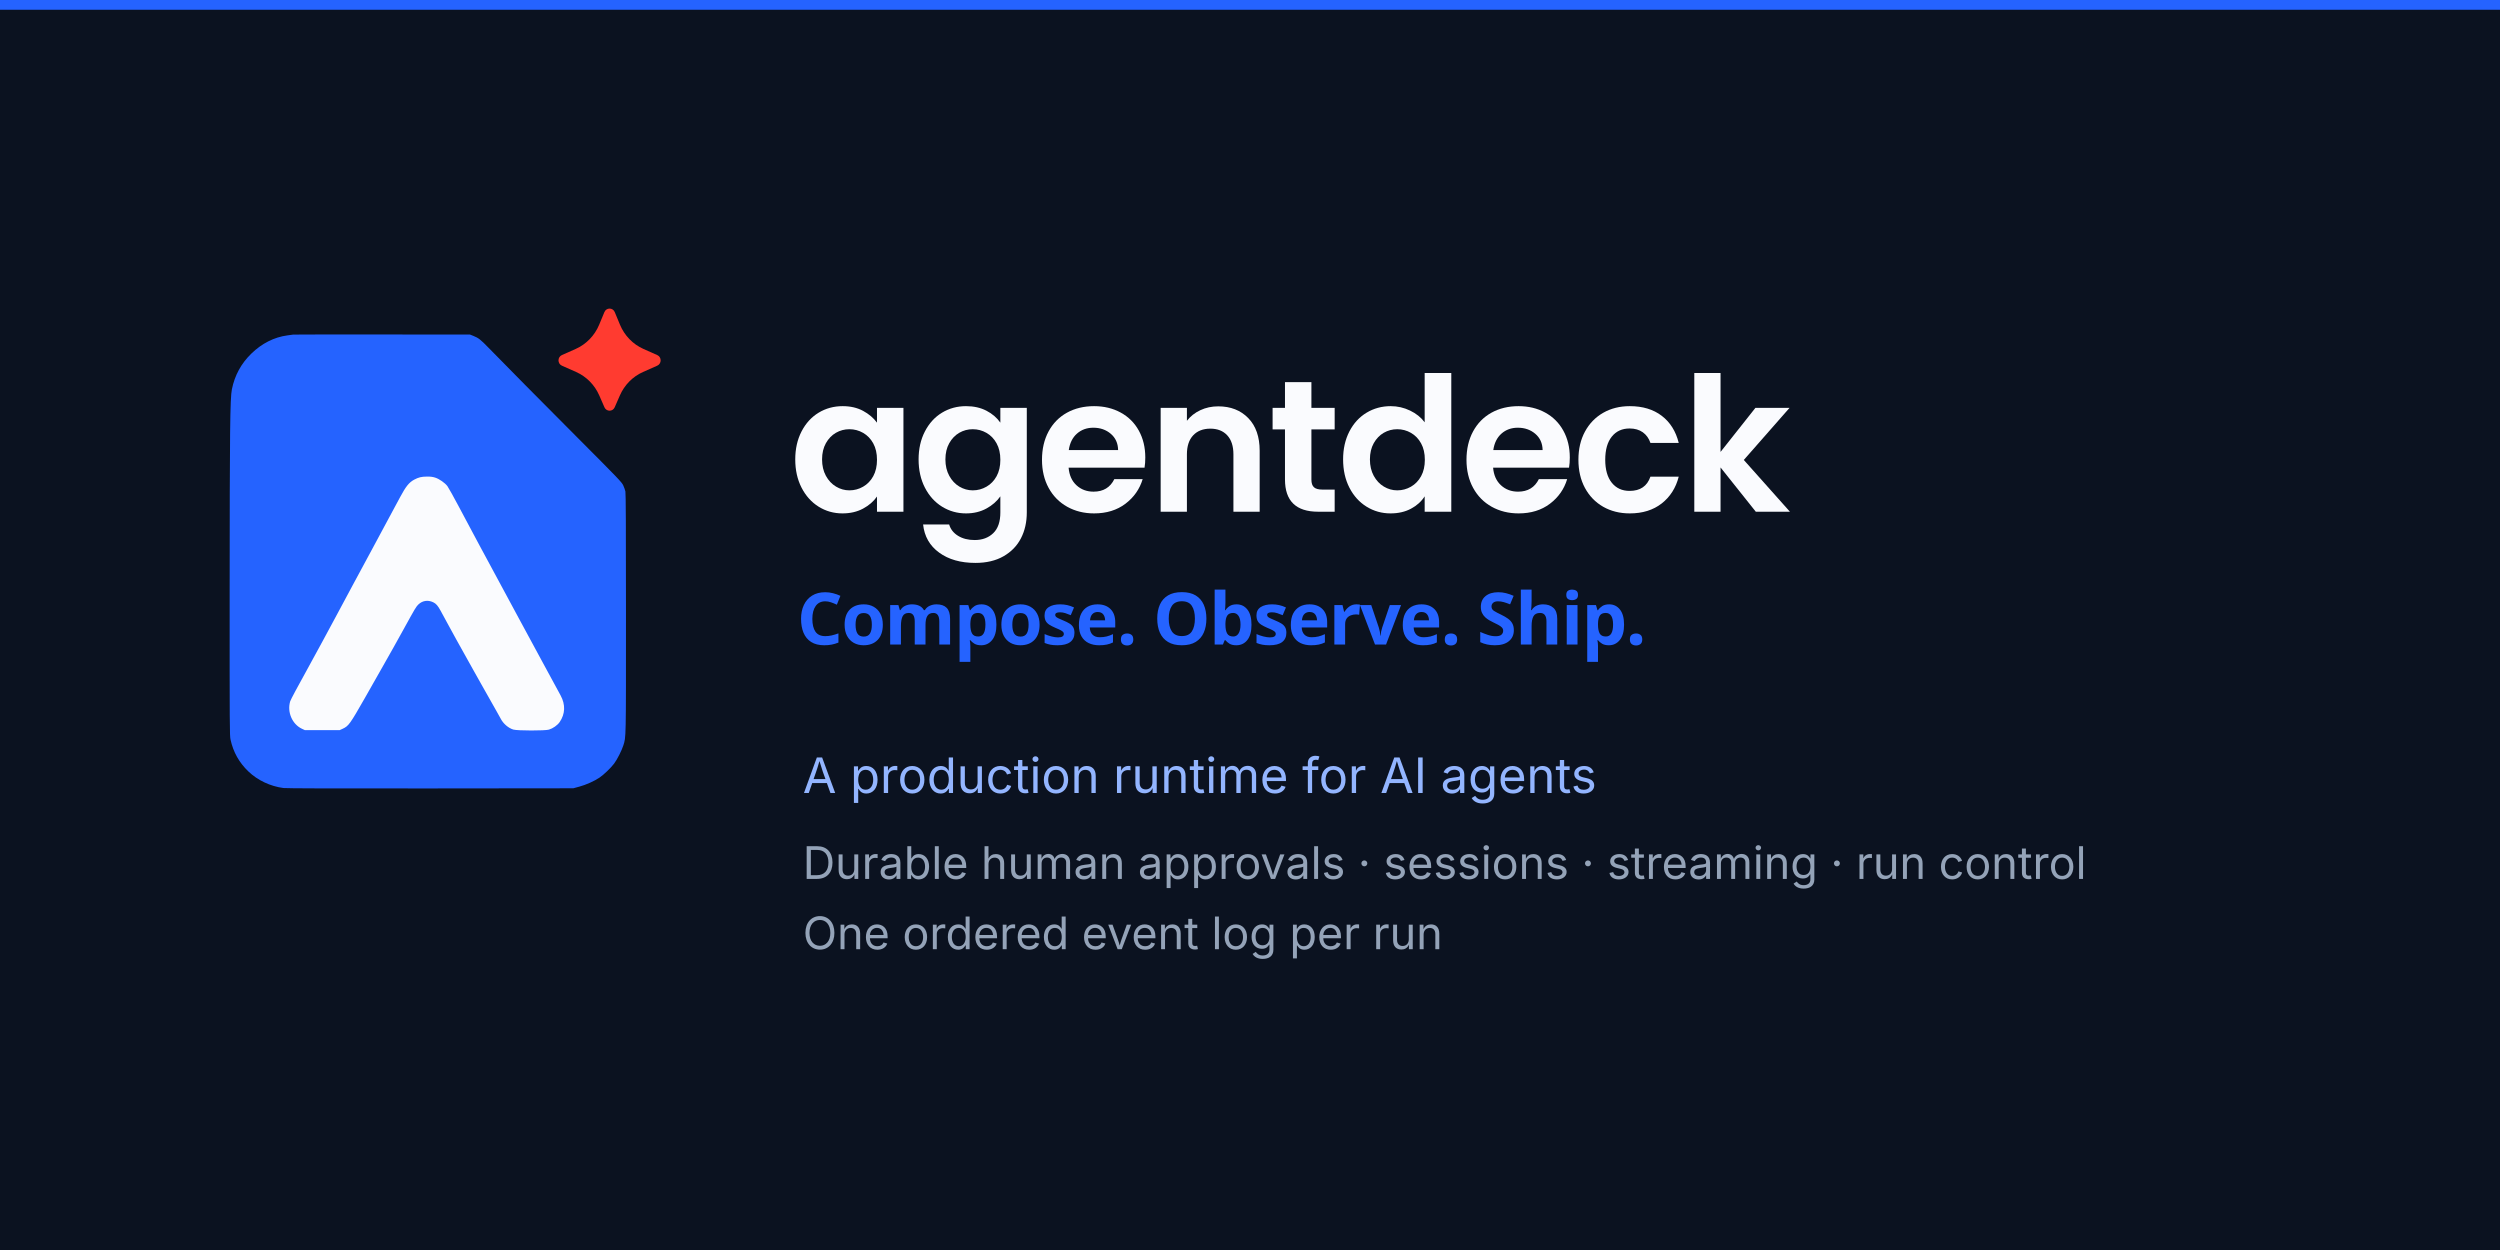
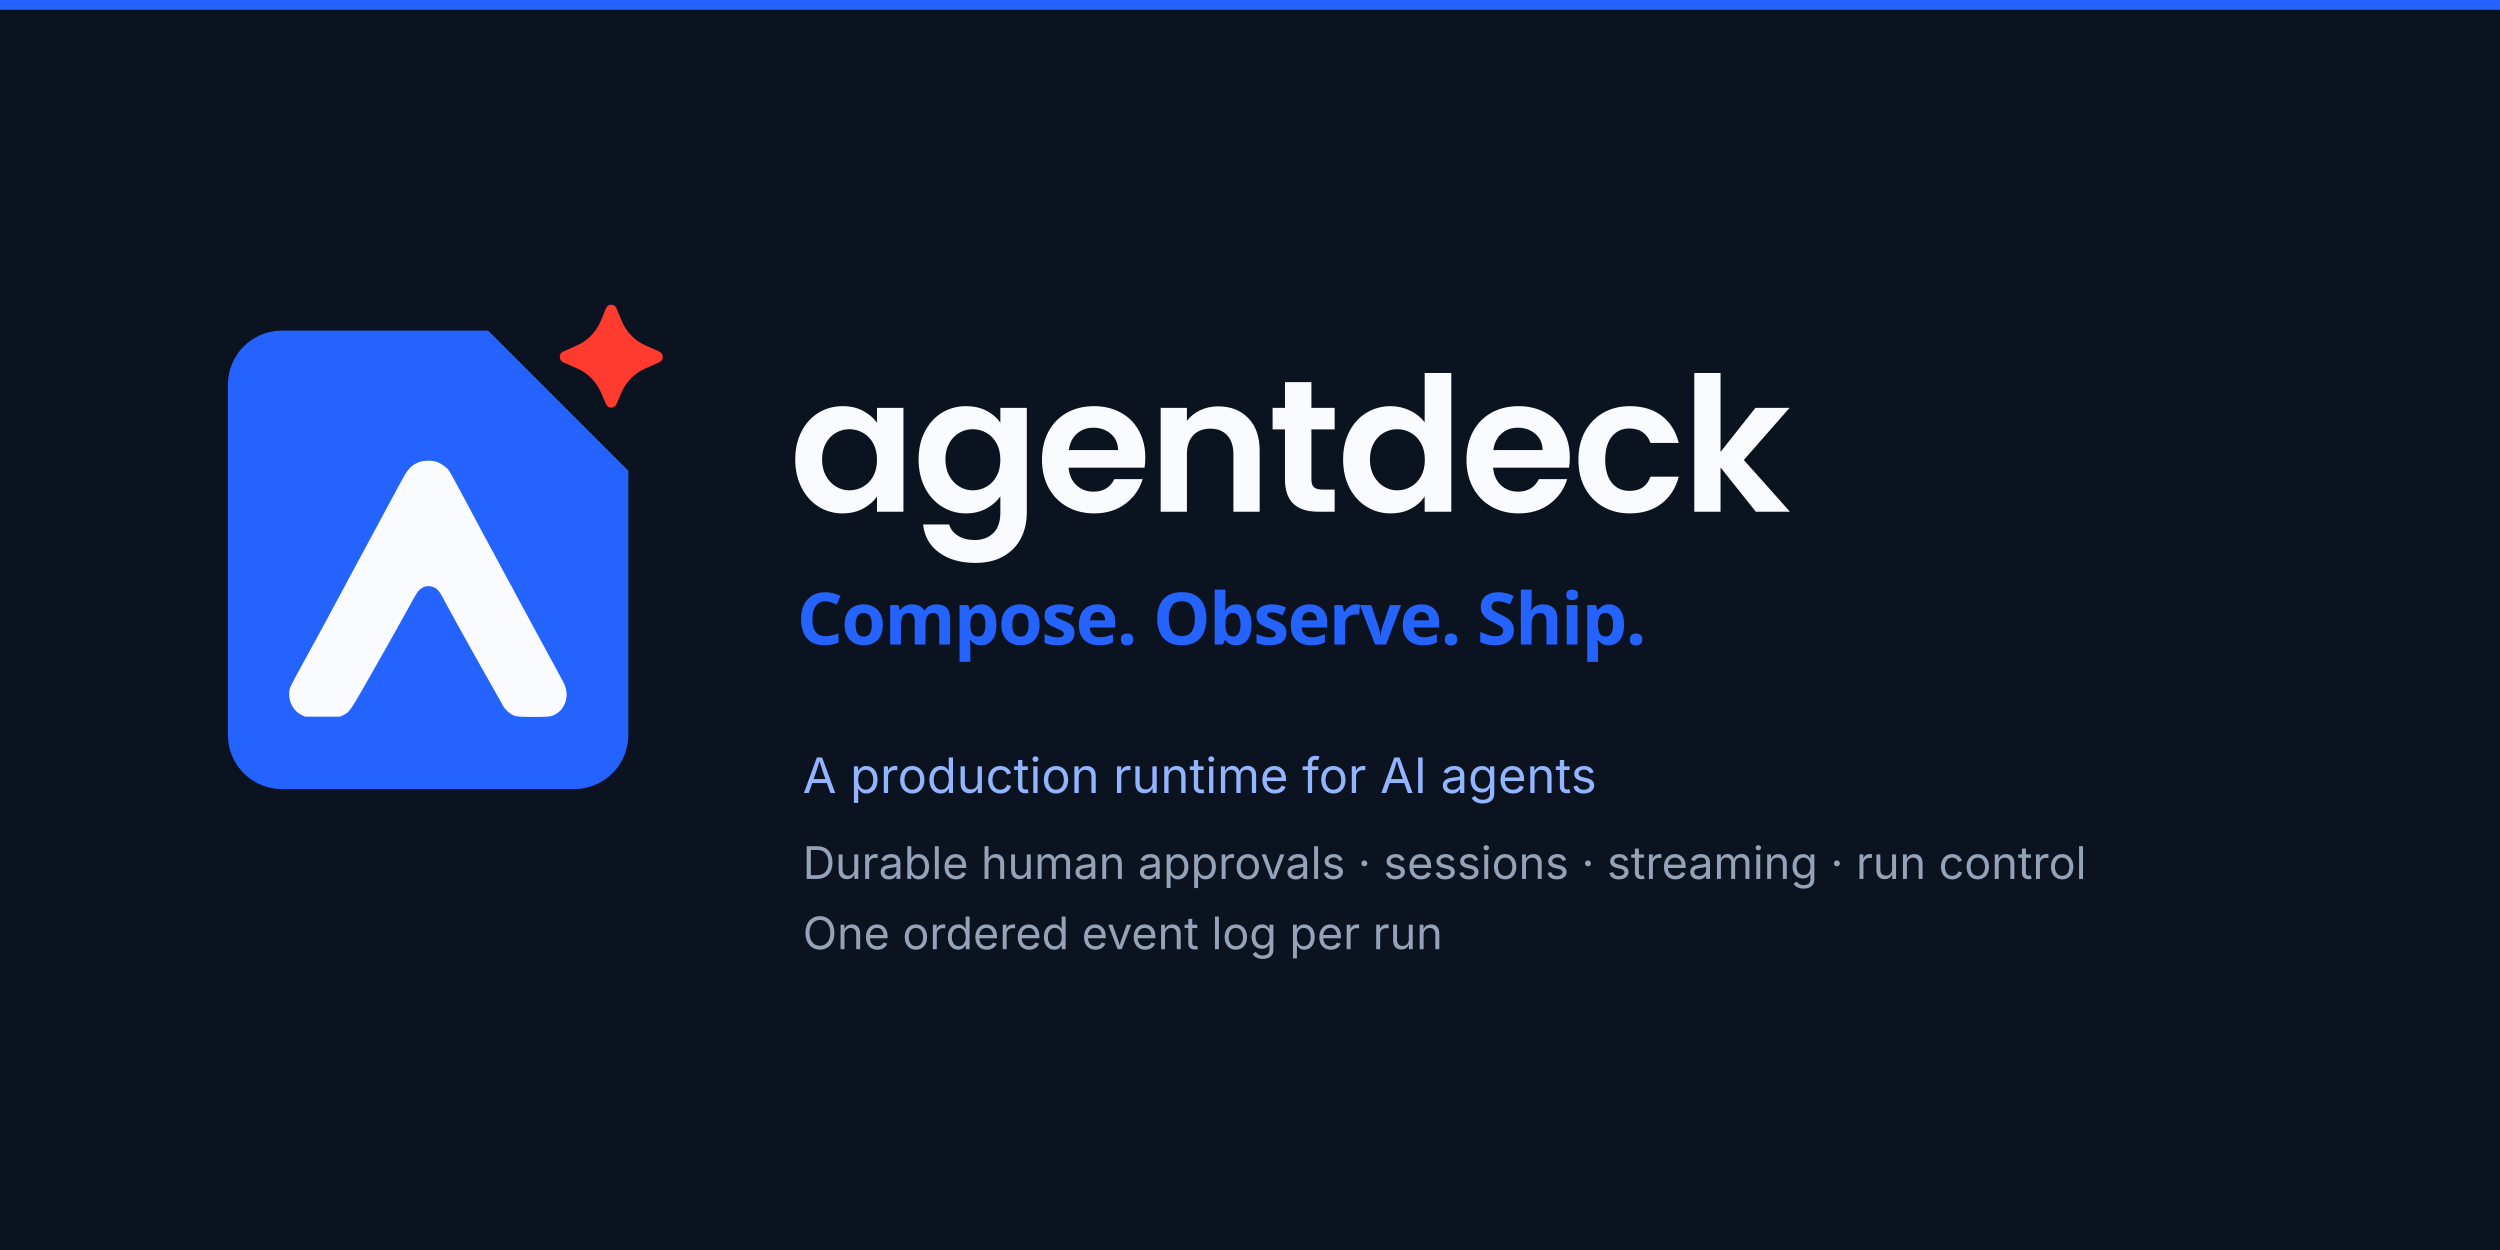
<svg xmlns="http://www.w3.org/2000/svg" width="1280" height="640" viewBox="0 0 1280 640" role="img" aria-label="AgentDeck SDK">
  <rect width="1280" height="640" fill="#0b1220" />
  <rect x="0" y="0" width="1280" height="5" fill="#2563ff" />
-   <svg x="104" y="156" width="248" height="248" viewBox="246 145 832 933">
-     <rect x="330" y="474" width="600" height="520" fill="#fafbfe" />
-     <path d="M 369,202.6 c -1.4,0.2 -6.3,0.9 -11,1.5 c -25.6,3.4 -49.4,15.4 -69.7,35.2 c -19.5,19 -31.9,41.6 -37.4,68.7 c -3.5,17.1 -4.2,79.3 -4.3,384.5 c -0.1,269.5 0,282.4 1.7,290.3 c 5.3,24.1 16.5,44.1 34.3,61.2 c 17.8,17.1 42.4,28.7 67.6,32 c 5.8,0.7 91.5,1 283.3,0.8 l 275,-0.3 l 11.8,-3.2 c 12.9,-3.5 28.9,-10.7 38.8,-17.4 c 8.1,-5.5 21.7,-18.5 28,-26.9 c 5.7,-7.4 14.8,-25.4 17.8,-35 c 5.3,-16.8 5.1,-7.7 5.1,-254.7 c 0,-166.4 -0.3,-230.7 -1.1,-234.5 c -0.6,-2.9 -2.5,-8.2 -4.2,-11.8 c -2.7,-6 -9,-12.6 -88.7,-92.5 c -77.3,-77.6 -130.9,-131.7 -170.5,-172.3 c -15.6,-16.1 -19.5,-19.1 -29.2,-23 l -6.8,-2.7 l -169,-0.1 c -92.9,-0.1 -170.1,0 -171.5,0.2 z m 273.2,275.4 c 8.1,2.5 19.1,10.2 23.9,16.6 c 2,2.7 11.6,20 21.4,38.4 c 30.6,57.7 34.6,65.2 40,75 c 2.9,5.2 9,16.5 13.5,25 c 10.7,20.1 18.8,35.1 34.5,64 c 7,12.9 19.7,36.5 28.3,52.5 c 8.5,15.9 29.2,54.2 46,85 c 16.7,30.8 32.2,59.2 34.3,63.2 c 9.6,17.7 8.9,35.6 -1.8,51.2 c -4.3,6.2 -12.9,12.3 -20.7,14.6 c -7.5,2.3 -61,2.2 -68.6,-0.1 c -9.4,-2.8 -19.4,-11.4 -24.1,-20.6 c -1.2,-2.3 -4.5,-8.4 -7.4,-13.3 c -4.8,-8.2 -10.8,-18.9 -30.5,-54 c -3.7,-6.6 -10.9,-19.4 -16,-28.5 c -9.1,-16.3 -16.9,-30.3 -31.4,-56.3 c -4,-7.2 -11.6,-21.1 -16.8,-30.7 c -5.2,-9.6 -11.4,-21 -13.8,-25.4 c -5.3,-9.8 -8.9,-13.9 -14.3,-16.4 c -10,-4.8 -20.4,-3.3 -28.2,3.9 c -4.5,4.1 -6.6,7.7 -26.8,44.4 c -6.3,11.5 -16.3,29.5 -22.2,40 c -6,10.4 -14.7,26 -19.5,34.5 c -4.8,8.5 -20.5,36.2 -34.9,61.5 c -28.8,50.5 -31.4,54 -42.5,59.2 l -6.1,2.8 l -33.5,0 l -33.5,0 l -5.8,-2.7 c -18.7,-8.8 -28.7,-32.3 -22.5,-52.8 c 0.9,-3.1 16.3,-31.9 29.8,-56 c 4.6,-8.3 12.9,-23.4 32.2,-59 c 5.3,-9.6 16.4,-30.3 24.8,-46 c 8.4,-15.7 18.6,-34.8 22.8,-42.5 c 4.1,-7.7 9,-16.7 10.7,-20 c 1.8,-3.3 9.1,-16.8 16.2,-30 c 7.2,-13.2 18.3,-33.9 24.8,-46 c 6.5,-12.1 15,-27.9 18.8,-35 c 12.6,-23.2 22,-40.7 31.7,-58.9 c 11,-20.6 17.2,-28.3 27.1,-33.6 c 8.5,-4.5 13.8,-5.8 24.5,-5.9 c 6.6,-0.1 11,0.5 15.6,1.9 z" fill="#2563ff" />
-     <path d="M 998.23,319.84 l -9.95,22.78 c -3.82,8.76 -15.94,8.76 -19.77,0 l -9.95,-22.78 c -8.86,-20.28 -24.79,-36.42 -44.66,-45.24 L 886.53,262.45 c -8.7,-3.86 -8.7,-16.53 0,-20.4 l 26.52,-11.77 C 933.44,221.23 949.65,204.5 958.36,183.54 l 10.07,-24.28 c 3.74,-9.01 16.19,-9.01 19.93,0 L 998.43,183.54 c 8.7,20.97 24.92,37.71 45.31,46.75 l 26.52,11.77 c 8.7,3.86 8.7,16.53 0,20.4 l -27.38,12.16 C 1023.02,283.43 1007.08,299.57 998.23,319.84 z" fill="#ff3b30" />
+   <svg x="104" y="156" width="248" height="248" viewBox="0 -64.70 1085.99 1209.70">
+     <path d="M 135 0 H 650 L 1000 350 V 1010 A 135 135 0 0 1 865 1145 H 135 A 135 135 0 0 1 0 1010 V 135 A 135 135 0 0 1 135 0 Z" fill="#2563ff" />
+     <g transform="translate(0 -30)">
+       <path d="M 520.569 357.501 c 10.602 3.271 24.999 13.347 31.281 21.722 c 2.618 3.533 15.183 26.171 28.009 50.249 c 40.050 75.504 45.286 85.318 52.354 98.142 c 3.796 6.805 11.780 21.591 17.669 32.714 c 14.005 26.302 24.606 45.931 45.155 83.748 c 9.162 16.880 25.784 47.763 37.040 68.700 c 11.125 20.806 38.218 70.924 60.207 111.228 c 21.858 40.304 42.145 77.467 44.893 82.701 c 12.565 23.162 11.649 46.585 -2.356 66.998 c -5.628 8.113 -16.884 16.095 -27.093 19.105 c -9.816 3.010 -79.839 2.879 -89.786 -0.131 c -12.303 -3.664 -25.391 -14.918 -31.543 -26.956 c -1.571 -3.010 -5.890 -10.992 -9.685 -17.404 c -6.282 -10.730 -14.135 -24.732 -39.920 -70.662 c -4.843 -8.637 -14.266 -25.386 -20.941 -37.294 c -11.910 -21.330 -22.119 -39.649 -41.098 -73.672 c -5.235 -9.422 -15.183 -27.611 -21.988 -40.173 c -6.806 -12.562 -14.921 -27.480 -18.062 -33.238 c -6.937 -12.824 -11.649 -18.189 -18.716 -21.460 c -13.088 -6.281 -26.700 -4.318 -36.909 5.103 c -5.890 5.365 -8.638 10.076 -35.077 58.100 c -8.246 15.048 -21.334 38.603 -29.056 52.343 c -7.853 13.609 -19.240 34.023 -25.522 45.145 c -6.282 11.123 -26.831 47.370 -45.678 80.477 c -37.695 66.082 -41.098 70.662 -55.626 77.467 l -7.984 3.664 l -43.846 0.000 l -43.846 0.000 l -7.591 -3.533 c -24.475 -11.515 -37.564 -42.267 -29.449 -69.092 c 1.178 -4.057 21.334 -41.743 39.003 -73.280 c 6.021 -10.861 16.884 -30.620 42.145 -77.205 c 6.937 -12.562 21.465 -39.649 32.459 -60.194 c 10.994 -20.544 24.344 -45.538 29.842 -55.614 c 5.366 -10.076 11.780 -21.853 14.005 -26.171 c 2.356 -4.318 11.910 -21.984 21.203 -39.257 c 9.424 -17.273 23.952 -44.360 32.459 -60.194 c 8.507 -15.834 19.633 -36.509 24.606 -45.800 c 16.491 -30.359 28.794 -53.259 41.490 -77.074 c 14.397 -26.956 22.512 -37.032 35.470 -43.968 c 11.125 -5.889 18.062 -7.590 32.067 -7.721 c 8.638 -0.131 14.397 0.654 20.418 2.486 z" fill="#fafbfe" />
+     </g>
+     <path d="M 983.307 154.026 l -13.007 29.775 c -4.993 11.450 -20.837 11.450 -25.843 0.000 l -13.007 -29.775 c -11.582 -26.508 -32.405 -47.604 -58.379 -59.132 L 837.294 79.013 c -11.373 -5.045 -11.373 -21.606 0.000 -26.664 l 34.667 -15.384 C 898.614 25.135 919.804 3.268 931.190 -24.129 l 13.163 -31.736 c 4.889 -11.777 21.163 -11.777 26.052 0.000 L 983.569 -24.129 c 11.373 27.409 32.575 49.290 59.229 61.106 l 34.667 15.384 c 11.373 5.045 11.373 21.606 0.000 26.664 l -35.791 15.894 C 1015.712 106.435 994.876 127.532 983.307 154.026 Z" fill="#ff3b30" />
  </svg>
  <g transform="translate(404,62)" fill="#fafbfe">
    <path d="M27.46 145.95Q33.41 145.95 37.87 148.35Q42.34 150.75 45.02 154.4V146.82H58.56V200H45.02V192.22Q42.43 195.97 37.87 198.42Q33.31 200.86 27.36 200.86Q20.64 200.86 15.12 197.41Q9.6 193.95 6.38 187.66Q3.17 181.38 3.17 173.22Q3.17 165.15 6.38 158.91Q9.6 152.67 15.12 149.31Q20.64 145.95 27.46 145.95ZM30.91 157.76Q27.17 157.76 24 159.58Q20.83 161.41 18.86 164.91Q16.9 168.42 16.9 173.22Q16.9 178.02 18.86 181.62Q20.83 185.22 24.05 187.14Q27.26 189.06 30.91 189.06Q34.66 189.06 37.92 187.18Q41.18 185.31 43.1 181.81Q45.02 178.3 45.02 173.41Q45.02 168.51 43.1 165.01Q41.18 161.5 37.92 159.63Q34.66 157.76 30.91 157.76Z" />
    <path d="M108.18 154.4V146.82H121.72V200.38Q121.72 207.78 118.74 213.58Q115.76 219.39 109.81 222.8Q103.86 226.21 95.41 226.21Q84.08 226.21 76.84 220.93Q69.59 215.65 68.63 206.53H81.97Q83.03 210.18 86.53 212.34Q90.04 214.5 95.03 214.5Q100.88 214.5 104.53 210.99Q108.18 207.49 108.18 200.38V192.13Q105.59 195.87 101.03 198.37Q96.47 200.86 90.61 200.86Q83.89 200.86 78.32 197.41Q72.76 193.95 69.54 187.66Q66.32 181.38 66.32 173.22Q66.32 165.15 69.54 158.91Q72.76 152.67 78.28 149.31Q83.8 145.95 90.61 145.95Q96.56 145.95 101.08 148.3Q105.59 150.66 108.18 154.4ZM94.07 157.76Q90.32 157.76 87.16 159.58Q83.99 161.41 82.02 164.91Q80.05 168.42 80.05 173.22Q80.05 178.02 82.02 181.62Q83.99 185.22 87.2 187.14Q90.42 189.06 94.07 189.06Q97.81 189.06 101.08 187.18Q104.34 185.31 106.26 181.81Q108.18 178.3 108.18 173.41Q108.18 168.51 106.26 165.01Q104.34 161.5 101.08 159.63Q97.81 157.76 94.07 157.76Z" />
    <path d="M182.01 177.44H143.13Q143.61 183.2 147.16 186.46Q150.71 189.73 155.9 189.73Q163.38 189.73 166.55 183.3H181.05Q178.74 190.98 172.22 195.92Q165.69 200.86 156.18 200.86Q148.5 200.86 142.41 197.46Q136.31 194.05 132.9 187.81Q129.5 181.57 129.5 173.41Q129.5 165.15 132.86 158.91Q136.22 152.67 142.26 149.31Q148.31 145.95 156.18 145.95Q163.77 145.95 169.77 149.22Q175.77 152.48 179.08 158.48Q182.39 164.48 182.39 172.26Q182.39 175.14 182.01 177.44ZM168.47 168.42Q168.38 163.23 164.73 160.11Q161.08 156.99 155.8 156.99Q150.81 156.99 147.4 160.02Q143.99 163.04 143.22 168.42Z" />
    <path d="M240.95 168.8V200H227.51V170.62Q227.51 164.29 224.34 160.88Q221.18 157.47 215.7 157.47Q210.14 157.47 206.92 160.88Q203.7 164.29 203.7 170.62V200H190.26V146.82H203.7V153.44Q206.39 149.98 210.57 148.02Q214.74 146.05 219.74 146.05Q229.24 146.05 235.1 152.05Q240.95 158.05 240.95 168.8Z" />
    <path d="M267.44 157.86V183.58Q267.44 186.27 268.74 187.47Q270.04 188.67 273.11 188.67H279.35V200H270.9Q253.91 200 253.91 183.49V157.86H247.57V146.82H253.91V133.66H267.44V146.82H279.35V157.86Z" />
    <path d="M308.05 145.95Q313.24 145.95 317.94 148.21Q322.64 150.46 325.43 154.21V128.96H339.06V200H325.43V192.13Q322.93 196.06 318.42 198.46Q313.91 200.86 307.96 200.86Q301.24 200.86 295.67 197.41Q290.1 193.95 286.88 187.66Q283.67 181.38 283.67 173.22Q283.67 165.15 286.88 158.91Q290.1 152.67 295.67 149.31Q301.24 145.95 308.05 145.95ZM311.41 157.76Q307.67 157.76 304.5 159.58Q301.33 161.41 299.36 164.91Q297.4 168.42 297.4 173.22Q297.4 178.02 299.36 181.62Q301.33 185.22 304.55 187.14Q307.76 189.06 311.41 189.06Q315.16 189.06 318.42 187.18Q321.68 185.31 323.6 181.81Q325.52 178.3 325.52 173.41Q325.52 168.51 323.6 165.01Q321.68 161.5 318.42 159.63Q315.16 157.76 311.41 157.76Z" />
    <path d="M399.35 177.44H360.47Q360.95 183.2 364.5 186.46Q368.06 189.73 373.24 189.73Q380.73 189.73 383.9 183.3H398.39Q396.09 190.98 389.56 195.92Q383.03 200.86 373.53 200.86Q365.85 200.86 359.75 197.46Q353.66 194.05 350.25 187.81Q346.84 181.57 346.84 173.41Q346.84 165.15 350.2 158.91Q353.56 152.67 359.61 149.31Q365.66 145.95 373.53 145.95Q381.11 145.95 387.11 149.22Q393.11 152.48 396.42 158.48Q399.74 164.48 399.74 172.26Q399.74 175.14 399.35 177.44ZM385.82 168.42Q385.72 163.23 382.07 160.11Q378.42 156.99 373.14 156.99Q368.15 156.99 364.74 160.02Q361.34 163.04 360.57 168.42Z" />
    <path d="M430.46 145.95Q440.34 145.95 446.82 150.9Q453.3 155.84 455.51 164.77H441.02Q439.86 161.31 437.13 159.34Q434.39 157.38 430.36 157.38Q424.6 157.38 421.24 161.55Q417.88 165.73 417.88 173.41Q417.88 180.99 421.24 185.17Q424.6 189.34 430.36 189.34Q438.52 189.34 441.02 182.05H455.51Q453.3 190.69 446.78 195.78Q440.25 200.86 430.46 200.86Q422.78 200.86 416.82 197.46Q410.87 194.05 407.51 187.86Q404.15 181.66 404.15 173.41Q404.15 165.15 407.51 158.96Q410.87 152.77 416.82 149.36Q422.78 145.95 430.46 145.95Z" />
    <path d="M494.97 200 476.92 177.34V200H463.48V128.96H476.92V169.38L494.78 146.82H512.25L488.83 173.5L512.44 200Z" />
  </g>
  <text x="408" y="330" font-family="Poppins, sans-serif" font-weight="600" font-size="37" fill="#2563ff" letter-spacing="-0.8">Compose. Observe. Ship.</text>
  <text x="411" y="406" font-family="Inter, sans-serif" font-size="25" fill="#93b5ff">A production runtime for AI agents</text>
  <text x="411" y="450" font-family="Inter, sans-serif" font-size="23" fill="#94a3b8">Durable human approvals · sessions · streaming · run control</text>
  <text x="411" y="486" font-family="Inter, sans-serif" font-size="23" fill="#94a3b8">One ordered event log per run</text>
</svg>
